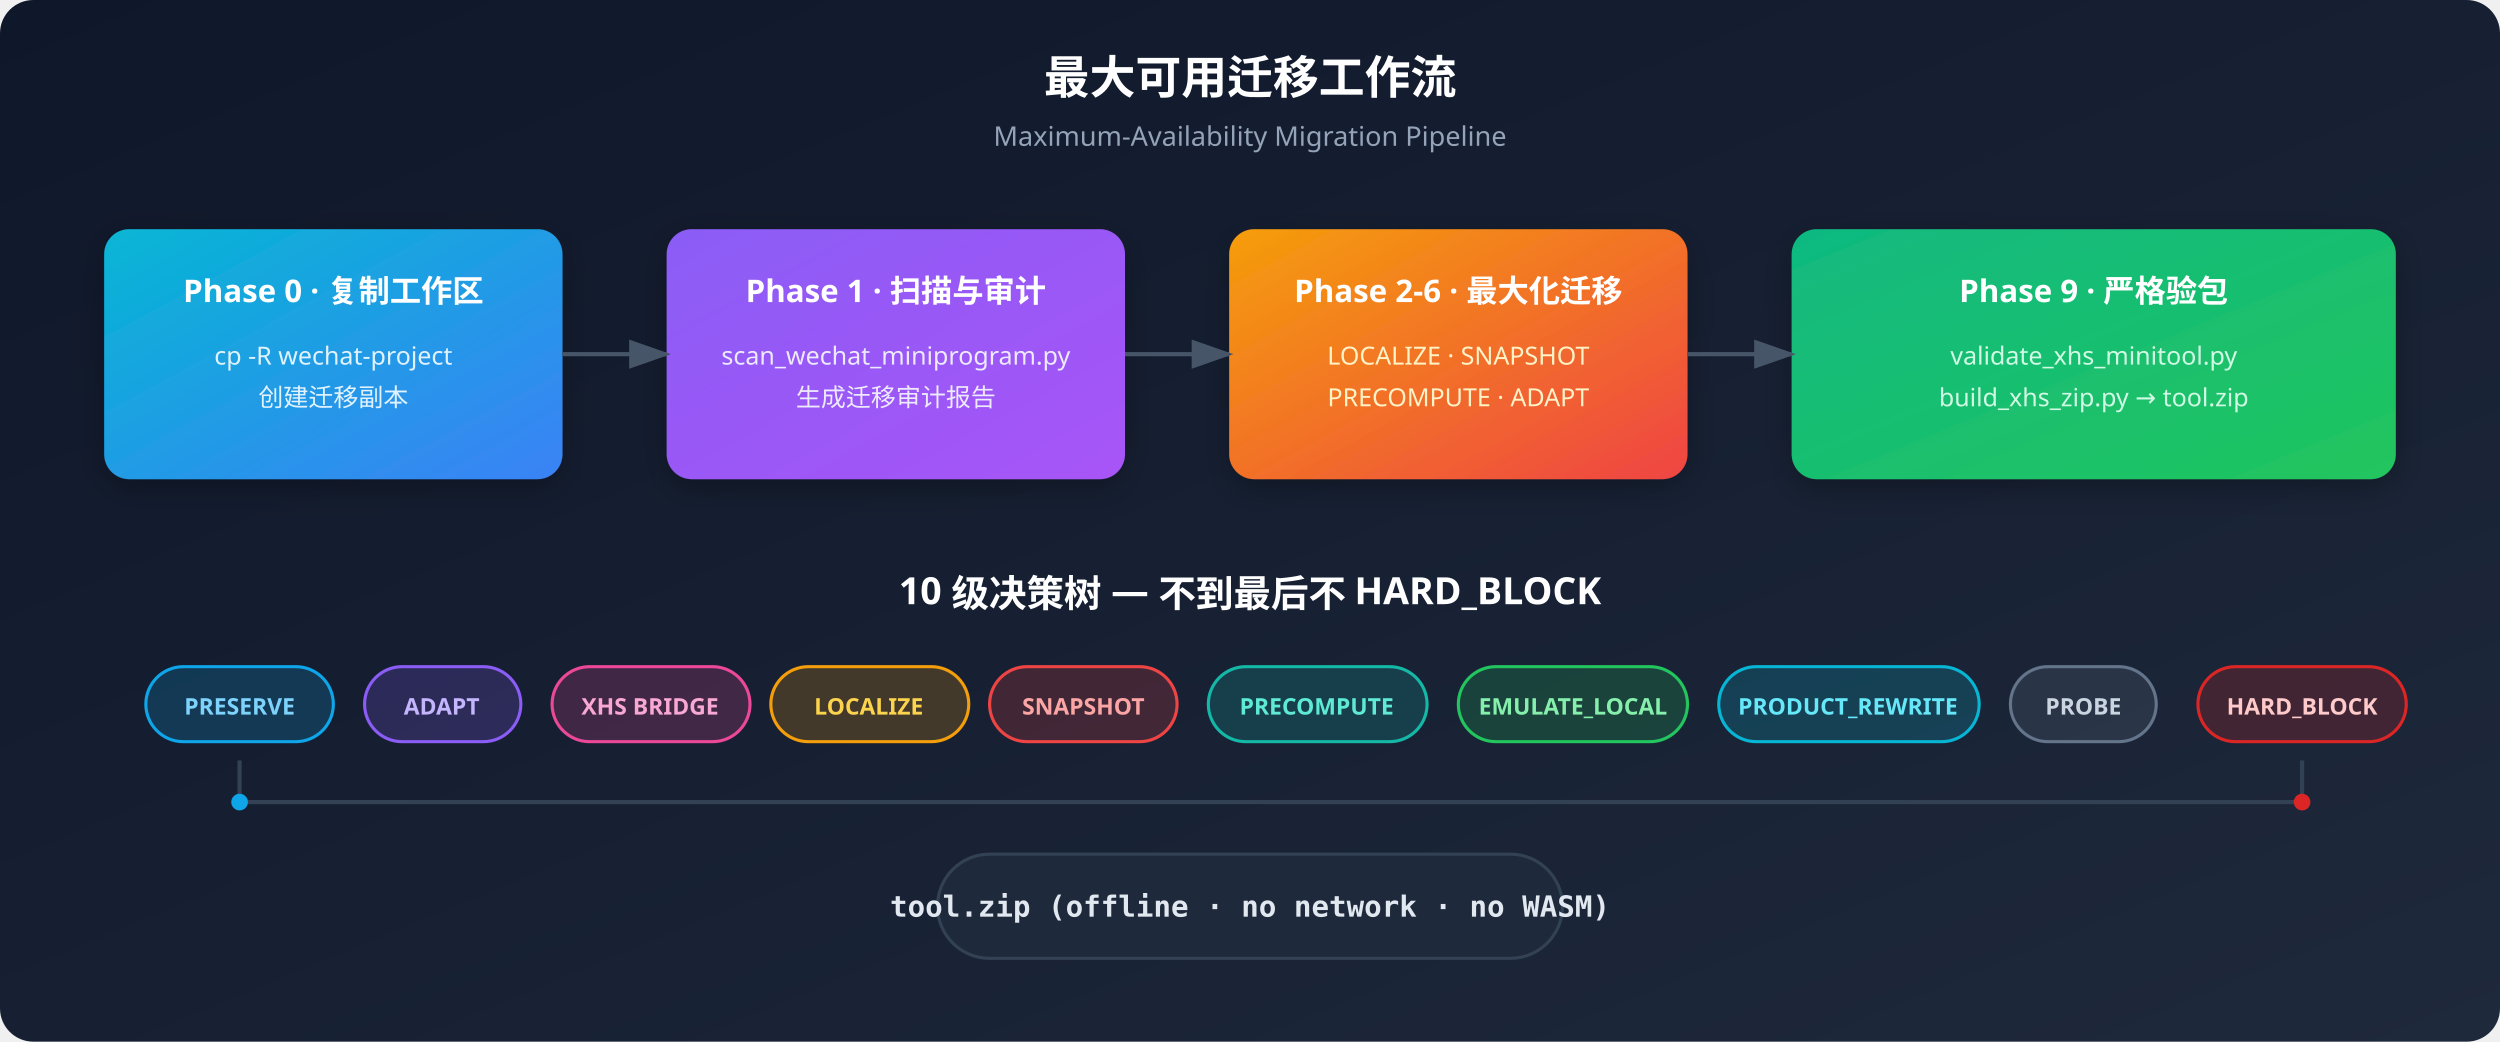
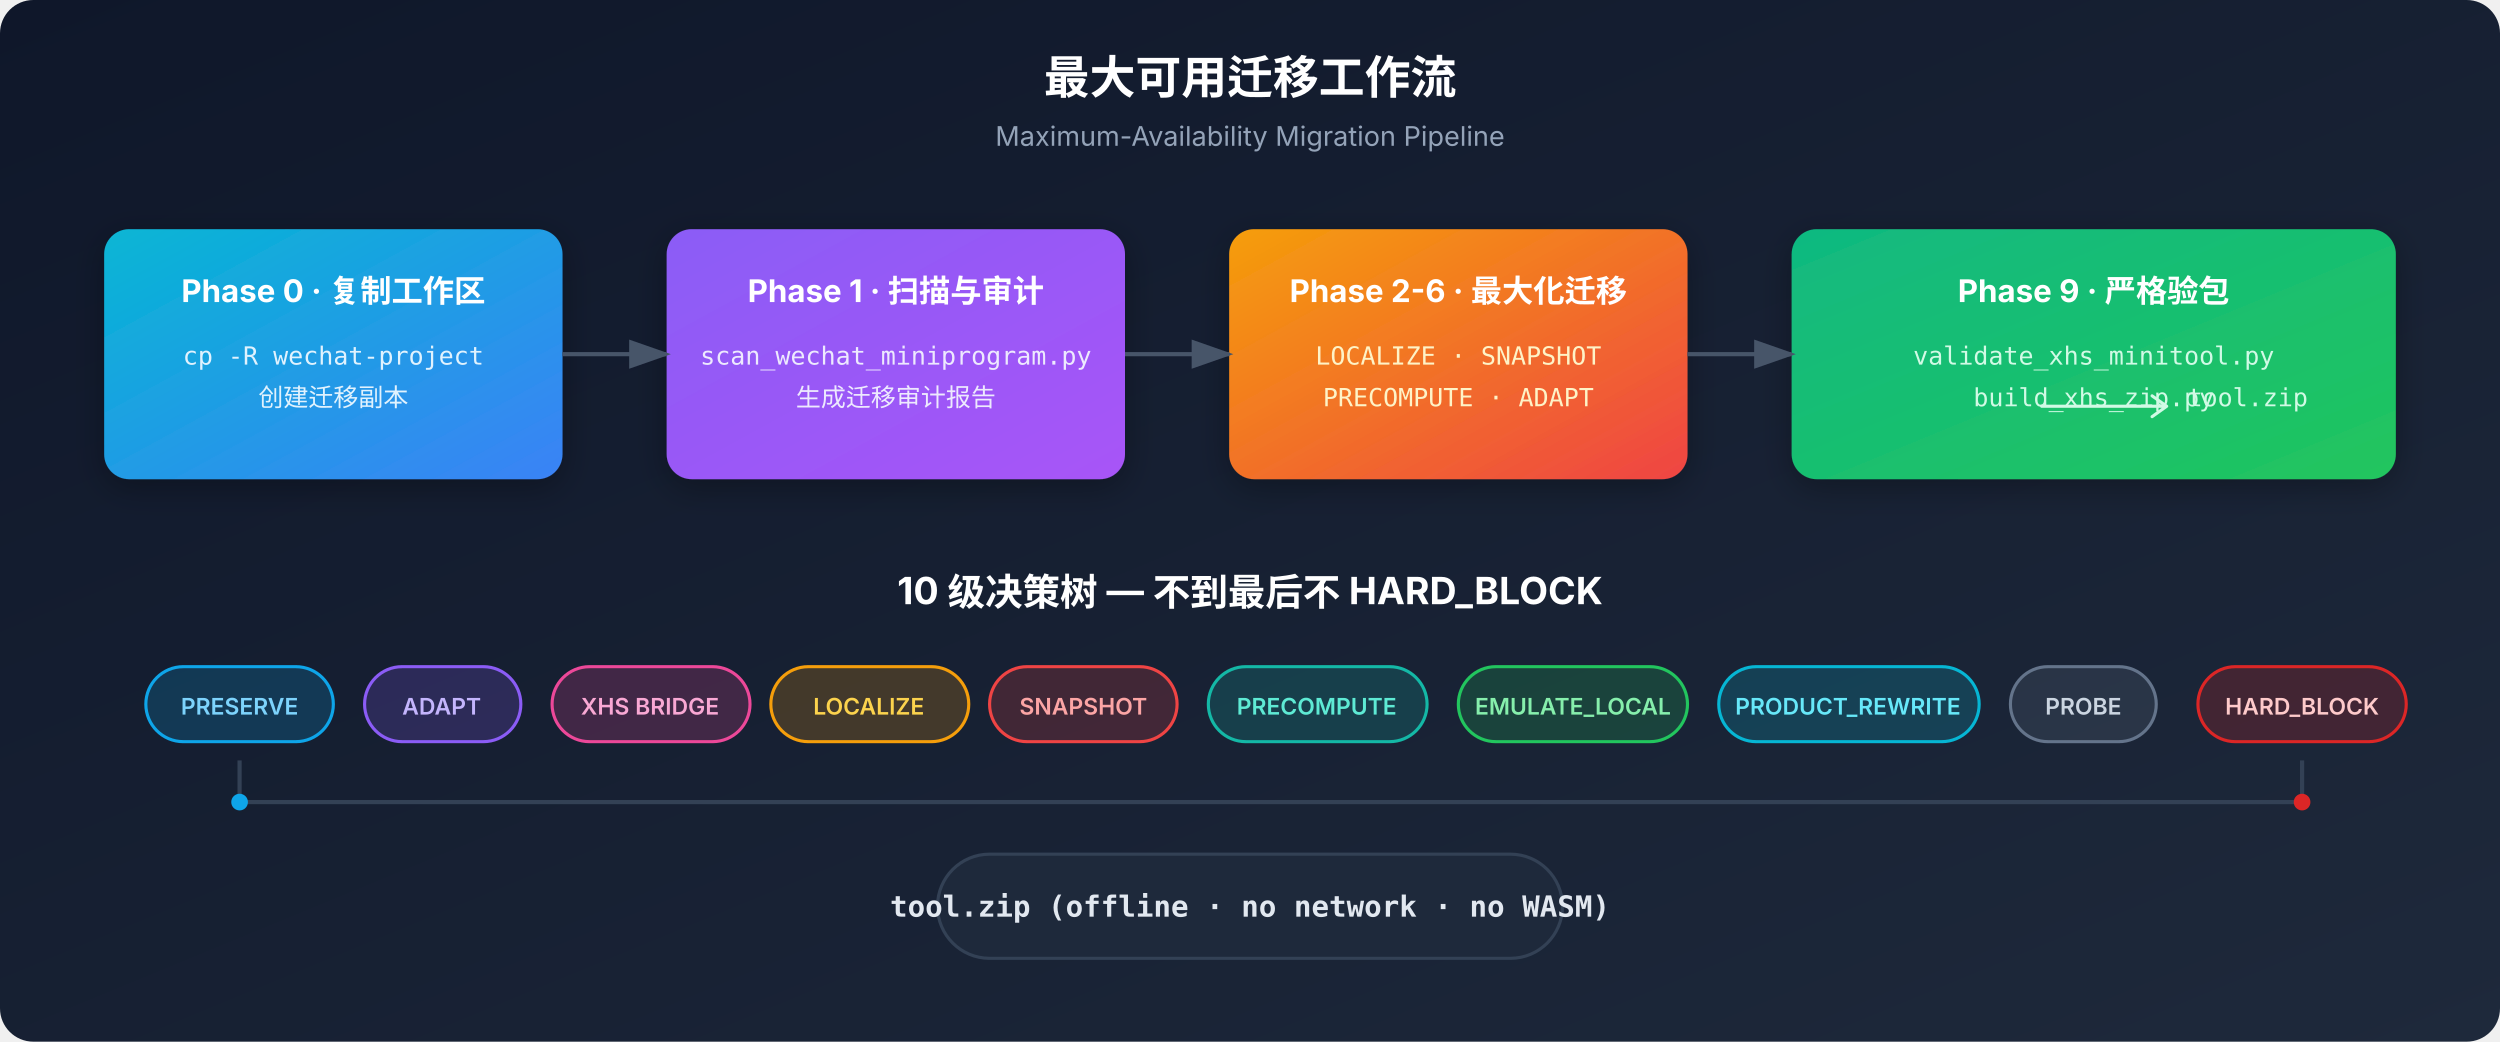
<svg xmlns="http://www.w3.org/2000/svg" viewBox="0 0 1200 500" width="1200" height="500">
  <defs>
    <linearGradient id="bg" x1="0%" y1="0%" x2="100%" y2="100%">
      <stop offset="0%" stop-color="#0f172a" />
      <stop offset="100%" stop-color="#1e293b" />
    </linearGradient>
    <linearGradient id="grad1" x1="0%" y1="0%" x2="100%" y2="100%">
      <stop offset="0%" stop-color="#06b6d4" />
      <stop offset="100%" stop-color="#3b82f6" />
    </linearGradient>
    <linearGradient id="grad2" x1="0%" y1="0%" x2="100%" y2="100%">
      <stop offset="0%" stop-color="#8b5cf6" />
      <stop offset="100%" stop-color="#a855f7" />
    </linearGradient>
    <linearGradient id="grad3" x1="0%" y1="0%" x2="100%" y2="100%">
      <stop offset="0%" stop-color="#f59e0b" />
      <stop offset="100%" stop-color="#ef4444" />
    </linearGradient>
    <linearGradient id="grad4" x1="0%" y1="0%" x2="100%" y2="100%">
      <stop offset="0%" stop-color="#10b981" />
      <stop offset="100%" stop-color="#22c55e" />
    </linearGradient>
    <filter id="shadow" x="-20%" y="-20%" width="140%" height="140%">
      <feDropShadow dx="0" dy="4" stdDeviation="8" flood-color="#000" flood-opacity="0.3" />
    </filter>
+     <style>
+       .wf-title { font-family: 'PingFang SC', 'Microsoft YaHei', 'Noto Sans SC', 'Hiragino Sans GB', system-ui, -apple-system, sans-serif; }
+       .wf-text { font-family: 'PingFang SC', 'Microsoft YaHei', 'Noto Sans SC', 'Hiragino Sans GB', system-ui, -apple-system, sans-serif; }
+       .wf-mono { font-family: 'SF Mono', 'Fira Code', 'PingFang SC', 'Microsoft YaHei', monospace; }
+       .arrow { fill: none; stroke: #475569; stroke-width: 2; stroke-linecap: round; stroke-linejoin: round; }
+       .arrow-light { fill: none; stroke: #d1fae5; stroke-width: 1.5; stroke-linecap: round; stroke-linejoin: round; }
+     </style>
  </defs>
  <rect width="1200" height="500" fill="url(#bg)" rx="16" />
-   <text x="600" y="45" text-anchor="middle" fill="#fff" font-family="system-ui" font-size="22" font-weight="700">最大可用迁移工作流</text>
-   <text x="600" y="70" text-anchor="middle" fill="#94a3b8" font-family="system-ui" font-size="13">Maximum-Availability Migration Pipeline</text>
+   <text x="600" y="45" text-anchor="middle" fill="#fff" class="wf-title" font-size="22" font-weight="700">最大可用迁移工作流</text>
+   <text x="600" y="70" text-anchor="middle" fill="#94a3b8" class="wf-text" font-size="13">Maximum-Availability Migration Pipeline</text>
  <g filter="url(#shadow)">
    <rect x="50" y="110" width="220" height="120" rx="12" fill="url(#grad1)" />
-     <text x="160" y="145" text-anchor="middle" fill="#fff" font-family="system-ui" font-size="15" font-weight="700">Phase 0 · 复制工作区</text>
-     <text x="160" y="175" text-anchor="middle" fill="#e0f2fe" font-family="system-ui" font-size="12">cp -R wechat-project</text>
-     <text x="160" y="195" text-anchor="middle" fill="#e0f2fe" font-family="system-ui" font-size="12">创建迁移副本</text>
+     <text x="160" y="145" text-anchor="middle" fill="#fff" class="wf-title" font-size="15" font-weight="700">Phase 0 · 复制工作区</text>
+     <text x="160" y="175" text-anchor="middle" fill="#e0f2fe" class="wf-mono" font-size="12">cp -R wechat-project</text>
+     <text x="160" y="195" text-anchor="middle" fill="#e0f2fe" class="wf-text" font-size="12">创建迁移副本</text>
  </g>
  <g filter="url(#shadow)">
    <rect x="320" y="110" width="220" height="120" rx="12" fill="url(#grad2)" />
-     <text x="430" y="145" text-anchor="middle" fill="#fff" font-family="system-ui" font-size="15" font-weight="700">Phase 1 · 扫描与审计</text>
-     <text x="430" y="175" text-anchor="middle" fill="#ede9fe" font-family="system-ui" font-size="12">scan_wechat_miniprogram.py</text>
-     <text x="430" y="195" text-anchor="middle" fill="#ede9fe" font-family="system-ui" font-size="12">生成迁移审计报告</text>
+     <text x="430" y="145" text-anchor="middle" fill="#fff" class="wf-title" font-size="15" font-weight="700">Phase 1 · 扫描与审计</text>
+     <text x="430" y="175" text-anchor="middle" fill="#ede9fe" class="wf-mono" font-size="12">scan_wechat_miniprogram.py</text>
+     <text x="430" y="195" text-anchor="middle" fill="#ede9fe" class="wf-text" font-size="12">生成迁移审计报告</text>
  </g>
  <g filter="url(#shadow)">
    <rect x="590" y="110" width="220" height="120" rx="12" fill="url(#grad3)" />
-     <text x="700" y="145" text-anchor="middle" fill="#fff" font-family="system-ui" font-size="15" font-weight="700">Phase 2-6 · 最大化迁移</text>
-     <text x="700" y="175" text-anchor="middle" fill="#fef3c7" font-family="system-ui" font-size="12">LOCALIZE · SNAPSHOT</text>
-     <text x="700" y="195" text-anchor="middle" fill="#fef3c7" font-family="system-ui" font-size="12">PRECOMPUTE · ADAPT</text>
+     <text x="700" y="145" text-anchor="middle" fill="#fff" class="wf-title" font-size="15" font-weight="700">Phase 2-6 · 最大化迁移</text>
+     <text x="700" y="175" text-anchor="middle" fill="#fef3c7" class="wf-mono" font-size="12">LOCALIZE · SNAPSHOT</text>
+     <text x="700" y="195" text-anchor="middle" fill="#fef3c7" class="wf-mono" font-size="12">PRECOMPUTE · ADAPT</text>
  </g>
  <g filter="url(#shadow)">
    <rect x="860" y="110" width="290" height="120" rx="12" fill="url(#grad4)" />
-     <text x="1005" y="145" text-anchor="middle" fill="#fff" font-family="system-ui" font-size="15" font-weight="700">Phase 9 · 严格验包</text>
-     <text x="1005" y="175" text-anchor="middle" fill="#d1fae5" font-family="system-ui" font-size="12">validate_xhs_minitool.py</text>
-     <text x="1005" y="195" text-anchor="middle" fill="#d1fae5" font-family="system-ui" font-size="12">build_xhs_zip.py → tool.zip</text>
+     <text x="1005" y="145" text-anchor="middle" fill="#fff" class="wf-title" font-size="15" font-weight="700">Phase 9 · 严格验包</text>
+     <text x="1005" y="175" text-anchor="middle" fill="#d1fae5" class="wf-mono" font-size="12">validate_xhs_minitool.py</text>
+     <text x="1005" y="195" text-anchor="middle" fill="#d1fae5" class="wf-mono" font-size="12">build_xhs_zip.py</text>
+     <path d="M980 195 L1040 195 L1033 190 M1040 195 L1033 200" class="arrow-light" />
+     <text x="1050" y="195" text-anchor="start" fill="#d1fae5" class="wf-mono" font-size="12">tool.zip</text>
  </g>
  <path d="M270 170 L320 170" stroke="#475569" stroke-width="2" marker-end="url(#arrowhead)" />
  <path d="M540 170 L590 170" stroke="#475569" stroke-width="2" marker-end="url(#arrowhead)" />
  <path d="M810 170 L860 170" stroke="#475569" stroke-width="2" marker-end="url(#arrowhead)" />
  <defs>
    <marker id="arrowhead" markerWidth="10" markerHeight="7" refX="9" refY="3.5" orient="auto">
      <polygon points="0 0, 10 3.5, 0 7" fill="#475569" />
    </marker>
  </defs>
-   <text x="600" y="290" text-anchor="middle" fill="#fff" font-family="system-ui" font-size="18" font-weight="700">10 级决策树 — 不到最后不 HARD_BLOCK</text>
-   <g font-family="system-ui" font-size="11" font-weight="600">
+   <text x="600" y="290" text-anchor="middle" fill="#fff" class="wf-title" font-size="18" font-weight="700">10 级决策树 — 不到最后不 HARD_BLOCK</text>
+   <g class="wf-text" font-size="11" font-weight="600">
    <rect x="70" y="320" width="90" height="36" rx="18" fill="#0ea5e9" fill-opacity="0.2" stroke="#0ea5e9" stroke-width="1.5" />
    <text x="115" y="343" text-anchor="middle" fill="#7dd3fc">PRESERVE</text>
    <rect x="175" y="320" width="75" height="36" rx="18" fill="#8b5cf6" fill-opacity="0.2" stroke="#8b5cf6" stroke-width="1.5" />
    <text x="212" y="343" text-anchor="middle" fill="#c4b5fd">ADAPT</text>
    <rect x="265" y="320" width="95" height="36" rx="18" fill="#ec4899" fill-opacity="0.2" stroke="#ec4899" stroke-width="1.5" />
    <text x="312" y="343" text-anchor="middle" fill="#f9a8d4">XHS BRIDGE</text>
    <rect x="370" y="320" width="95" height="36" rx="18" fill="#f59e0b" fill-opacity="0.2" stroke="#f59e0b" stroke-width="1.5" />
    <text x="417" y="343" text-anchor="middle" fill="#fcd34d">LOCALIZE</text>
    <rect x="475" y="320" width="90" height="36" rx="18" fill="#ef4444" fill-opacity="0.2" stroke="#ef4444" stroke-width="1.5" />
    <text x="520" y="343" text-anchor="middle" fill="#fca5a5">SNAPSHOT</text>
    <rect x="580" y="320" width="105" height="36" rx="18" fill="#14b8a6" fill-opacity="0.2" stroke="#14b8a6" stroke-width="1.5" />
    <text x="632" y="343" text-anchor="middle" fill="#5eead4">PRECOMPUTE</text>
    <rect x="700" y="320" width="110" height="36" rx="18" fill="#22c55e" fill-opacity="0.2" stroke="#22c55e" stroke-width="1.5" />
    <text x="755" y="343" text-anchor="middle" fill="#86efac">EMULATE_LOCAL</text>
    <rect x="825" y="320" width="125" height="36" rx="18" fill="#06b6d4" fill-opacity="0.2" stroke="#06b6d4" stroke-width="1.5" />
    <text x="887" y="343" text-anchor="middle" fill="#67e8f9">PRODUCT_REWRITE</text>
    <rect x="965" y="320" width="70" height="36" rx="18" fill="#64748b" fill-opacity="0.2" stroke="#64748b" stroke-width="1.5" />
    <text x="1000" y="343" text-anchor="middle" fill="#cbd5e1">PROBE</text>
    <rect x="1055" y="320" width="100" height="36" rx="18" fill="#dc2626" fill-opacity="0.2" stroke="#dc2626" stroke-width="1.5" />
    <text x="1105" y="343" text-anchor="middle" fill="#fecaca">HARD_BLOCK</text>
  </g>
  <path d="M115 365 L115 385 L1105 385 L1105 365" stroke="#334155" stroke-width="2" fill="none" />
  <circle cx="115" cy="385" r="4" fill="#0ea5e9" />
  <circle cx="1105" cy="385" r="4" fill="#dc2626" />
  <rect x="450" y="410" width="300" height="50" rx="25" fill="#1e293b" stroke="#334155" stroke-width="1.5" />
-   <text x="600" y="440" text-anchor="middle" fill="#e2e8f0" font-family="monospace" font-size="14" font-weight="700">tool.zip (offline · no network · no WASM)</text>
+   <text x="600" y="440" text-anchor="middle" fill="#e2e8f0" class="wf-mono" font-size="14" font-weight="700">tool.zip (offline · no network · no WASM)</text>
</svg>
